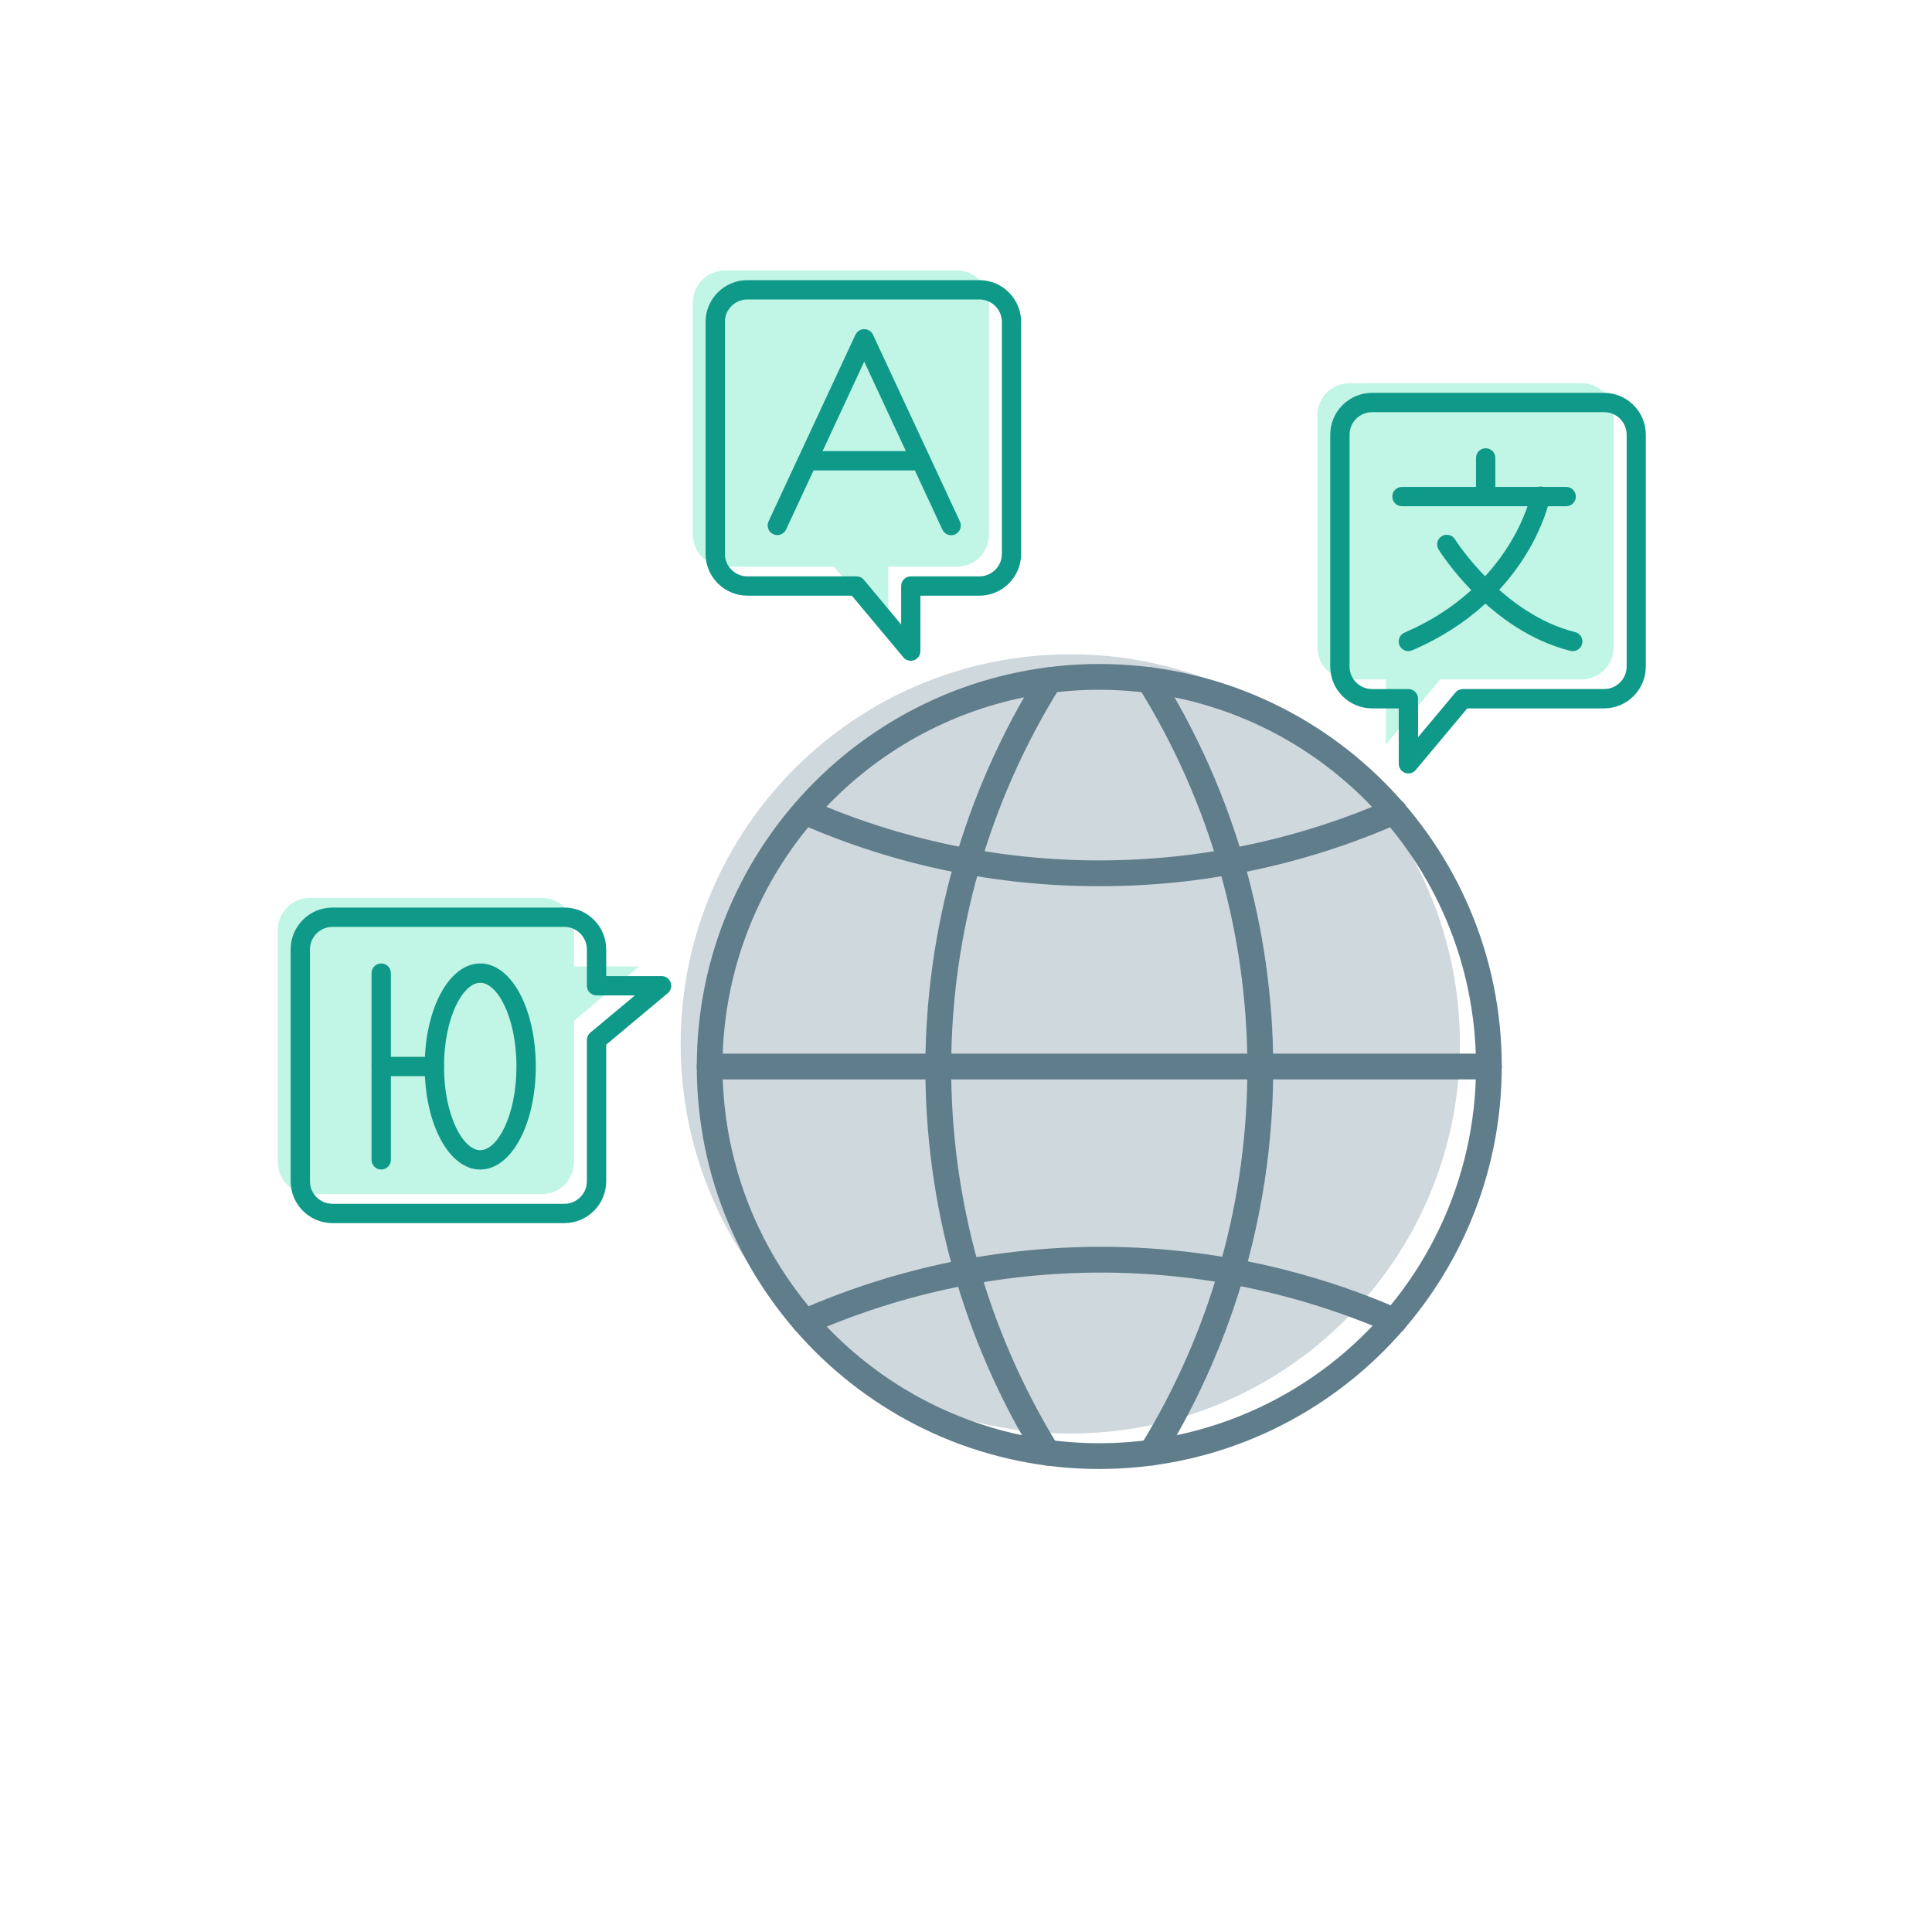
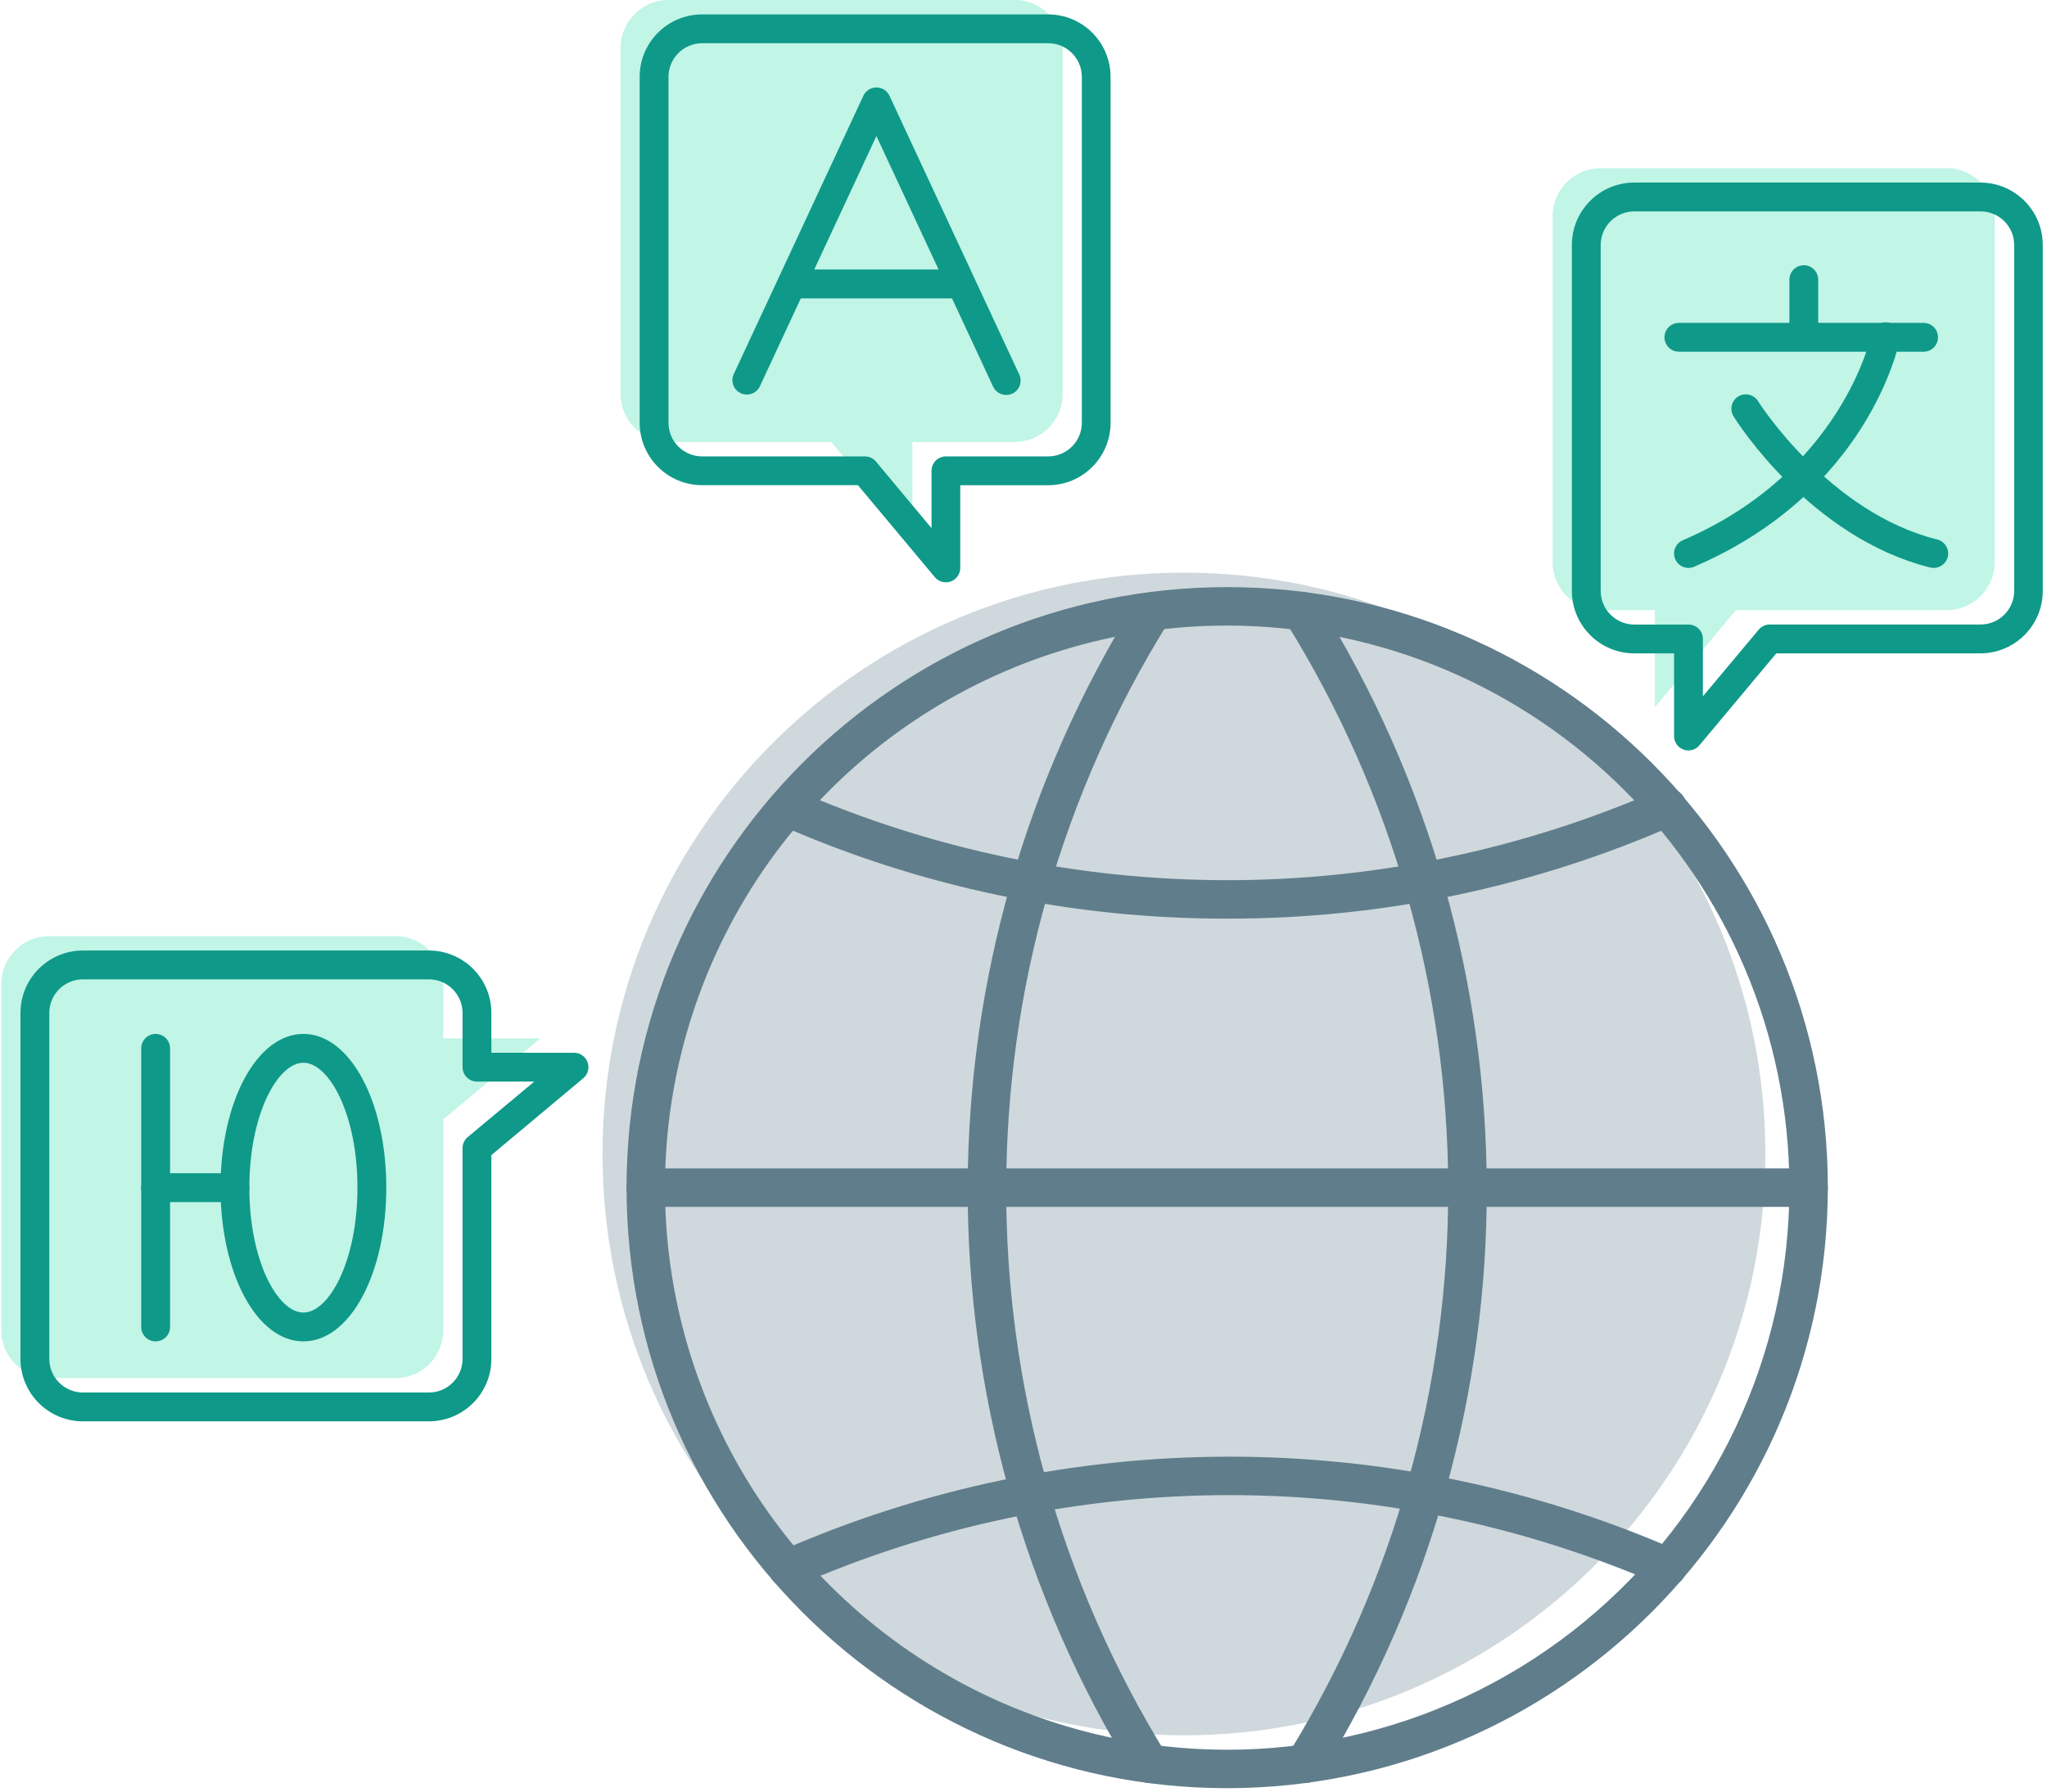
- <svg xmlns="http://www.w3.org/2000/svg" width="600" height="600" fill="none">
-   <path d="M332.39 445.2c66.826 0 121-54.174 121-121s-54.174-121-121-121c-66.827 0-121 54.174-121 121s54.173 121 121 121z" fill="#CFD8DC" />
-   <path d="M341.39 456.21a125 125 0 11125-125 125.139 125.139 0 01-125 125zm0-242a117.002 117.002 0 00-82.732 199.732 117.01 117.01 0 0059.906 32.02A117.006 117.006 0 00458.39 331.21a117.128 117.128 0 00-117-117z" fill="#607D8B" />
-   <path d="M341.39 275.21a229.806 229.806 0 01-93.13-19.5 3.998 3.998 0 01-1.95-5.226 4 4 0 015.17-2.094 224.176 224.176 0 00179.82 0 3.998 3.998 0 015.373 2.005 4.005 4.005 0 01.046 3.112 3.992 3.992 0 01-2.199 2.203 229.81 229.81 0 01-93.13 19.5zM250 414.52a4.003 4.003 0 01-3.92-3.172 3.998 3.998 0 012.3-4.488 232.238 232.238 0 01186.26-.32 4 4 0 01-3.21 7.33 224.215 224.215 0 00-179.81.31 4.071 4.071 0 01-1.62.34z" fill="#607D8B" />
-   <path d="M325.22 455.13a4.008 4.008 0 01-3.4-1.9 231.678 231.678 0 01.69-244.16 3.999 3.999 0 017.213 1.264 4.001 4.001 0 01-.433 2.976 223.717 223.717 0 00-.67 235.69 3.999 3.999 0 01-1.3 5.5 3.915 3.915 0 01-2.1.63zM357.55 455.13a4.002 4.002 0 01-3.995-4.088 4 4 0 01.595-2.012 223.69 223.69 0 00-.66-235.72 4 4 0 014.284-6.025 4.005 4.005 0 012.496 1.775 231.71 231.71 0 01.73 244.18 3.995 3.995 0 01-3.45 1.89z" fill="#607D8B" />
-   <path d="M462.39 335.21h-242a3.998 3.998 0 01-4-4 3.999 3.999 0 014-4h242a4 4 0 110 8z" fill="#607D8B" />
-   <path d="M178.26 360.85V317l20.21-16.87h-20.21v-11.28a10.001 10.001 0 00-10-10h-72a10.002 10.002 0 00-10 10v72a10 10 0 0010 10h72a9.999 9.999 0 0010-10z" fill="#C1F5E6" />
-   <path d="M118.39 363.21a3 3 0 01-3-3v-58a3 3 0 116 0v58a3 3 0 01-3 3z" fill="#0F9989" />
-   <path d="M134.89 334.21h-16.5a3 3 0 110-6h16.5a3 3 0 010 6z" fill="#0F9989" />
-   <path d="M149.14 363.21c-9.67 0-17.25-14.06-17.25-32 0-17.94 7.58-32 17.25-32s17.25 14.05 17.25 32-7.58 32-17.25 32zm0-58c-5.32 0-11.25 10.67-11.25 26s5.93 26 11.25 26 11.25-10.68 11.25-26-5.93-26-11.25-26z" fill="#0F9989" />
-   <path d="M175.26 379.85h-72a13 13 0 01-13-13v-72a12.999 12.999 0 0113-13h72a13 13 0 0113 13v8.28h17.21a3 3 0 011.92 5.3l-19.13 16v42.45a12.999 12.999 0 01-13 12.97zm-72-92a7.003 7.003 0 00-7 7v72a7 7 0 007 7h72a7 7 0 007-7V323a2.997 2.997 0 011.07-2.31l13.86-11.56h-11.93a3 3 0 01-3-3v-11.28a7.005 7.005 0 00-2.05-4.95 7.005 7.005 0 00-4.95-2.05h-72z" fill="#0F9989" />
-   <path d="M225.12 176H259l16.87 20.21V176h21.28a10.001 10.001 0 0010-10V94a10.002 10.002 0 00-10-10h-72a10 10 0 00-10 10v72a9.997 9.997 0 009.97 10z" fill="#C1F5E6" />
-   <path d="M295.39 166.21a2.999 2.999 0 01-2.72-1.74l-24.28-52.16-24.28 52.16a3.003 3.003 0 01-3.97 1.422 3.003 3.003 0 01-1.47-3.952l27-58a2.998 2.998 0 014.333-1.264c.481.307.866.746 1.107 1.264l27 58a3.006 3.006 0 01-1.45 4 2.902 2.902 0 01-1.27.27z" fill="#0F9989" />
-   <path d="M285.1 146.1h-33.42a3 3 0 110-6h33.42a3 3 0 010 6z" fill="#0F9989" />
-   <path d="M282.84 205.21a3.005 3.005 0 01-2.3-1.08l-16-19.14h-32.42a13.001 13.001 0 01-13-13V100a13 13 0 0113-13h72a13 13 0 0113 13v72a13 13 0 01-13 13h-18.28v17.22a3.002 3.002 0 01-2 2.82c-.322.112-.66.169-1 .17zM232.12 93a7 7 0 00-7 7v72a6.999 6.999 0 007 7H266c.439.001.872.098 1.27.284.397.187.749.459 1.03.796l11.56 13.86V182a3 3 0 013-3h21.28a7 7 0 007-7v-72a7 7 0 00-7-7h-72.02z" fill="#0F9989" />
-   <path d="M491.12 211h-43.86l-16.87 20.2V211h-11.27a10 10 0 01-10-10v-72a9.997 9.997 0 0110-10h72a10.003 10.003 0 0110 10v72a10.001 10.001 0 01-10 10z" fill="#C1F5E6" />
-   <path d="M461.39 155.21a3 3 0 01-3-3v-10a3 3 0 116 0v10a3 3 0 01-3 3z" fill="#0F9989" />
-   <path d="M486.39 157.21h-51a3 3 0 110-6h51a3 3 0 010 6z" fill="#0F9989" />
-   <path d="M437.39 202.21a2.998 2.998 0 01-2.661-4.393 2.995 2.995 0 011.481-1.367c33.16-14.22 39.19-42.55 39.25-42.83a3.008 3.008 0 012.349-2.468 2.993 2.993 0 012.306.458 3.004 3.004 0 011.225 3.18c-.26 1.29-6.73 31.73-42.77 47.17a2.91 2.91 0 01-1.18.25z" fill="#0F9989" />
-   <path d="M488.39 202.21a3.091 3.091 0 01-.73-.09c-24.89-6.23-40.18-30.3-40.81-31.33a3.008 3.008 0 01-.475-2.314 3.008 3.008 0 011.347-1.94 3.01 3.01 0 012.334-.364 3.013 3.013 0 011.874 1.438c.21.33 14.73 23.07 37.19 28.68a3 3 0 01-.73 5.92z" fill="#0F9989" />
-   <path d="M437.39 240.21a3 3 0 01-3-3V220h-8.27a13.001 13.001 0 01-13-13v-72a12.998 12.998 0 0113-13h72a13 13 0 0113 13v72a13 13 0 01-13 13h-42.46l-16 19.14a3.003 3.003 0 01-2.27 1.07zM426.12 128a6.999 6.999 0 00-7 7v72a6.999 6.999 0 007 7h11.27a3 3 0 013 3v11.94L452 215.07a3 3 0 012.31-1.08h43.86a7 7 0 007-7V135a7 7 0 00-7-7h-72.05z" fill="#0F9989" />
+ <svg xmlns="http://www.w3.org/2000/svg" width="426" height="373" fill="none" viewBox="0 0 426 373">
+   <path d="M246.39 361.2c66.826 0 121-54.174 121-121s-54.174-121-121-121c-66.827 0-121 54.174-121 121s54.173 121 121 121z" fill="#CFD8DC" />
+   <path d="M255.39 372.21a125 125 0 11125-125 125.139 125.139 0 01-125 125zm0-242a117.002 117.002 0 00-82.732 199.732 117.01 117.01 0 0059.906 32.02A117.006 117.006 0 00372.39 247.21a117.128 117.128 0 00-117-117z" fill="#607D8B" />
+   <path d="M255.39 191.21a229.806 229.806 0 01-93.13-19.5 3.998 3.998 0 01-1.95-5.226 4 4 0 015.17-2.094 224.176 224.176 0 00179.82 0 3.998 3.998 0 015.373 2.005 4.005 4.005 0 01.046 3.112 3.992 3.992 0 01-2.199 2.203 229.81 229.81 0 01-93.13 19.5zM164 330.52a4.003 4.003 0 01-3.92-3.172 3.998 3.998 0 012.3-4.488 232.238 232.238 0 01186.26-.32 4 4 0 01-3.21 7.33 224.215 224.215 0 00-179.81.31 4.071 4.071 0 01-1.62.34z" fill="#607D8B" />
+   <path d="M239.22 371.13a4.008 4.008 0 01-3.4-1.9 231.678 231.678 0 01.69-244.16 3.999 3.999 0 017.213 1.264 4.001 4.001 0 01-.433 2.976 223.717 223.717 0 00-.67 235.69 3.999 3.999 0 01-1.3 5.5 3.915 3.915 0 01-2.1.63zM271.55 371.13a4.002 4.002 0 01-3.995-4.088 4 4 0 01.595-2.012 223.69 223.69 0 00-.66-235.72 4 4 0 014.284-6.025 4.005 4.005 0 012.496 1.775 231.71 231.71 0 01.73 244.18 3.995 3.995 0 01-3.45 1.89z" fill="#607D8B" />
+   <path d="M376.39 251.21h-242a3.998 3.998 0 01-4-4 3.999 3.999 0 014-4h242a4 4 0 110 8z" fill="#607D8B" />
+   <path d="M92.26 276.85V233l20.21-16.87H92.26v-11.28a10 10 0 00-10-10h-72a10.002 10.002 0 00-10 10v72a10 10 0 0010 10h72a9.997 9.997 0 0010-10z" fill="#C1F5E6" />
+   <path d="M32.39 279.21a2.999 2.999 0 01-3-3v-58a2.998 2.998 0 013-3 2.999 2.999 0 013 3v58a2.998 2.998 0 01-3 3z" fill="#0F9989" />
+   <path d="M48.89 250.21h-16.5a2.999 2.999 0 01-2.122-5.121 2.999 2.999 0 012.122-.879h16.5a2.999 2.999 0 012.121 5.121 2.999 2.999 0 01-2.121.879z" fill="#0F9989" />
+   <path d="M63.14 279.21c-9.67 0-17.25-14.06-17.25-32 0-17.94 7.58-32 17.25-32s17.25 14.05 17.25 32-7.58 32-17.25 32zm0-58c-5.32 0-11.25 10.67-11.25 26s5.93 26 11.25 26 11.25-10.68 11.25-26-5.93-26-11.25-26z" fill="#0F9989" />
+   <path d="M89.26 295.85h-72a13 13 0 01-13-13v-72a12.999 12.999 0 0113-13h72a13 13 0 0113 13v8.28h17.21a3 3 0 011.92 5.3l-19.13 16v42.45a12.998 12.998 0 01-13 12.97zm-72-92a7.003 7.003 0 00-7 7v72a7 7 0 007 7h72a6.999 6.999 0 007-7V239a2.998 2.998 0 011.07-2.31l13.86-11.56H99.26a2.999 2.999 0 01-3-3v-11.28a7.002 7.002 0 00-7-7h-72z" fill="#0F9989" />
+   <path d="M139.12 92H173l16.87 20.21V92h21.28a10 10 0 0010-10V10a10.002 10.002 0 00-10-10h-72a10 10 0 00-10 10v72a10 10 0 009.97 10z" fill="#C1F5E6" />
+   <path d="M209.39 82.21a3 3 0 01-2.72-1.74l-24.28-52.16-24.28 52.16a3.001 3.001 0 01-5.44-2.53l27-58a2.998 2.998 0 015.44 0l27 58a3.002 3.002 0 01-1.45 4 2.9 2.9 0 01-1.27.27z" fill="#0F9989" />
+   <path d="M199.1 62.1h-33.42a3.002 3.002 0 01-2.122-5.121 3.002 3.002 0 012.122-.879h33.42a3.001 3.001 0 010 6z" fill="#0F9989" />
+   <path d="M196.84 121.21a3.005 3.005 0 01-2.3-1.08l-16-19.14h-32.42a13.001 13.001 0 01-13-13V16a13 13 0 0113-13h72a13 13 0 0113 13v72a13 13 0 01-13 13h-18.28v17.22a3.002 3.002 0 01-2 2.82c-.322.112-.66.169-1 .17zM146.12 9a7 7 0 00-7 7v72a6.999 6.999 0 007 7H180a3.002 3.002 0 012.3 1.08l11.56 13.86V98a3.002 3.002 0 013-3h21.28a6.998 6.998 0 007-7V16a7 7 0 00-7-7h-72.02z" fill="#0F9989" />
+   <path d="M405.12 127h-43.86l-16.87 20.2V127h-11.27a10 10 0 01-10-10V45a9.997 9.997 0 0110-10h72a10.001 10.001 0 0110 10v72a10.001 10.001 0 01-10 10z" fill="#C1F5E6" />
+   <path d="M375.39 71.21a3.002 3.002 0 01-3-3v-10a3.002 3.002 0 013-3 3.001 3.001 0 013 3v10a2.999 2.999 0 01-3 3z" fill="#0F9989" />
+   <path d="M400.39 73.21h-51a3.002 3.002 0 01-2.122-5.121 3.002 3.002 0 012.122-.879h51a3.001 3.001 0 010 6z" fill="#0F9989" />
+   <path d="M351.39 118.21a2.998 2.998 0 01-2.661-4.393 2.995 2.995 0 011.481-1.367c33.16-14.22 39.19-42.55 39.25-42.83a3.004 3.004 0 011.248-1.993 2.997 2.997 0 014.242.844 2.997 2.997 0 01.39 2.319c-.26 1.29-6.73 31.73-42.77 47.17a2.91 2.91 0 01-1.18.25z" fill="#0F9989" />
+   <path d="M402.39 118.21a3.091 3.091 0 01-.73-.09c-24.89-6.23-40.18-30.3-40.81-31.33a3 3 0 115.08-3.18c.21.33 14.73 23.07 37.19 28.68a3 3 0 01-.73 5.92z" fill="#0F9989" />
+   <path d="M351.39 156.21a3 3 0 01-3-3V136h-8.27a13.001 13.001 0 01-13-13V51a13 13 0 0113-13h72a13 13 0 0113 13v72a13 13 0 01-13 13h-42.46l-16 19.14a3.003 3.003 0 01-2.27 1.07zM340.12 44a7 7 0 00-7 7v72a6.999 6.999 0 007 7h11.27a3 3 0 013 3v11.94L366 131.07a3 3 0 012.31-1.08h43.86a7 7 0 007-7V51a7 7 0 00-7-7h-72.05z" fill="#0F9989" />
</svg>
